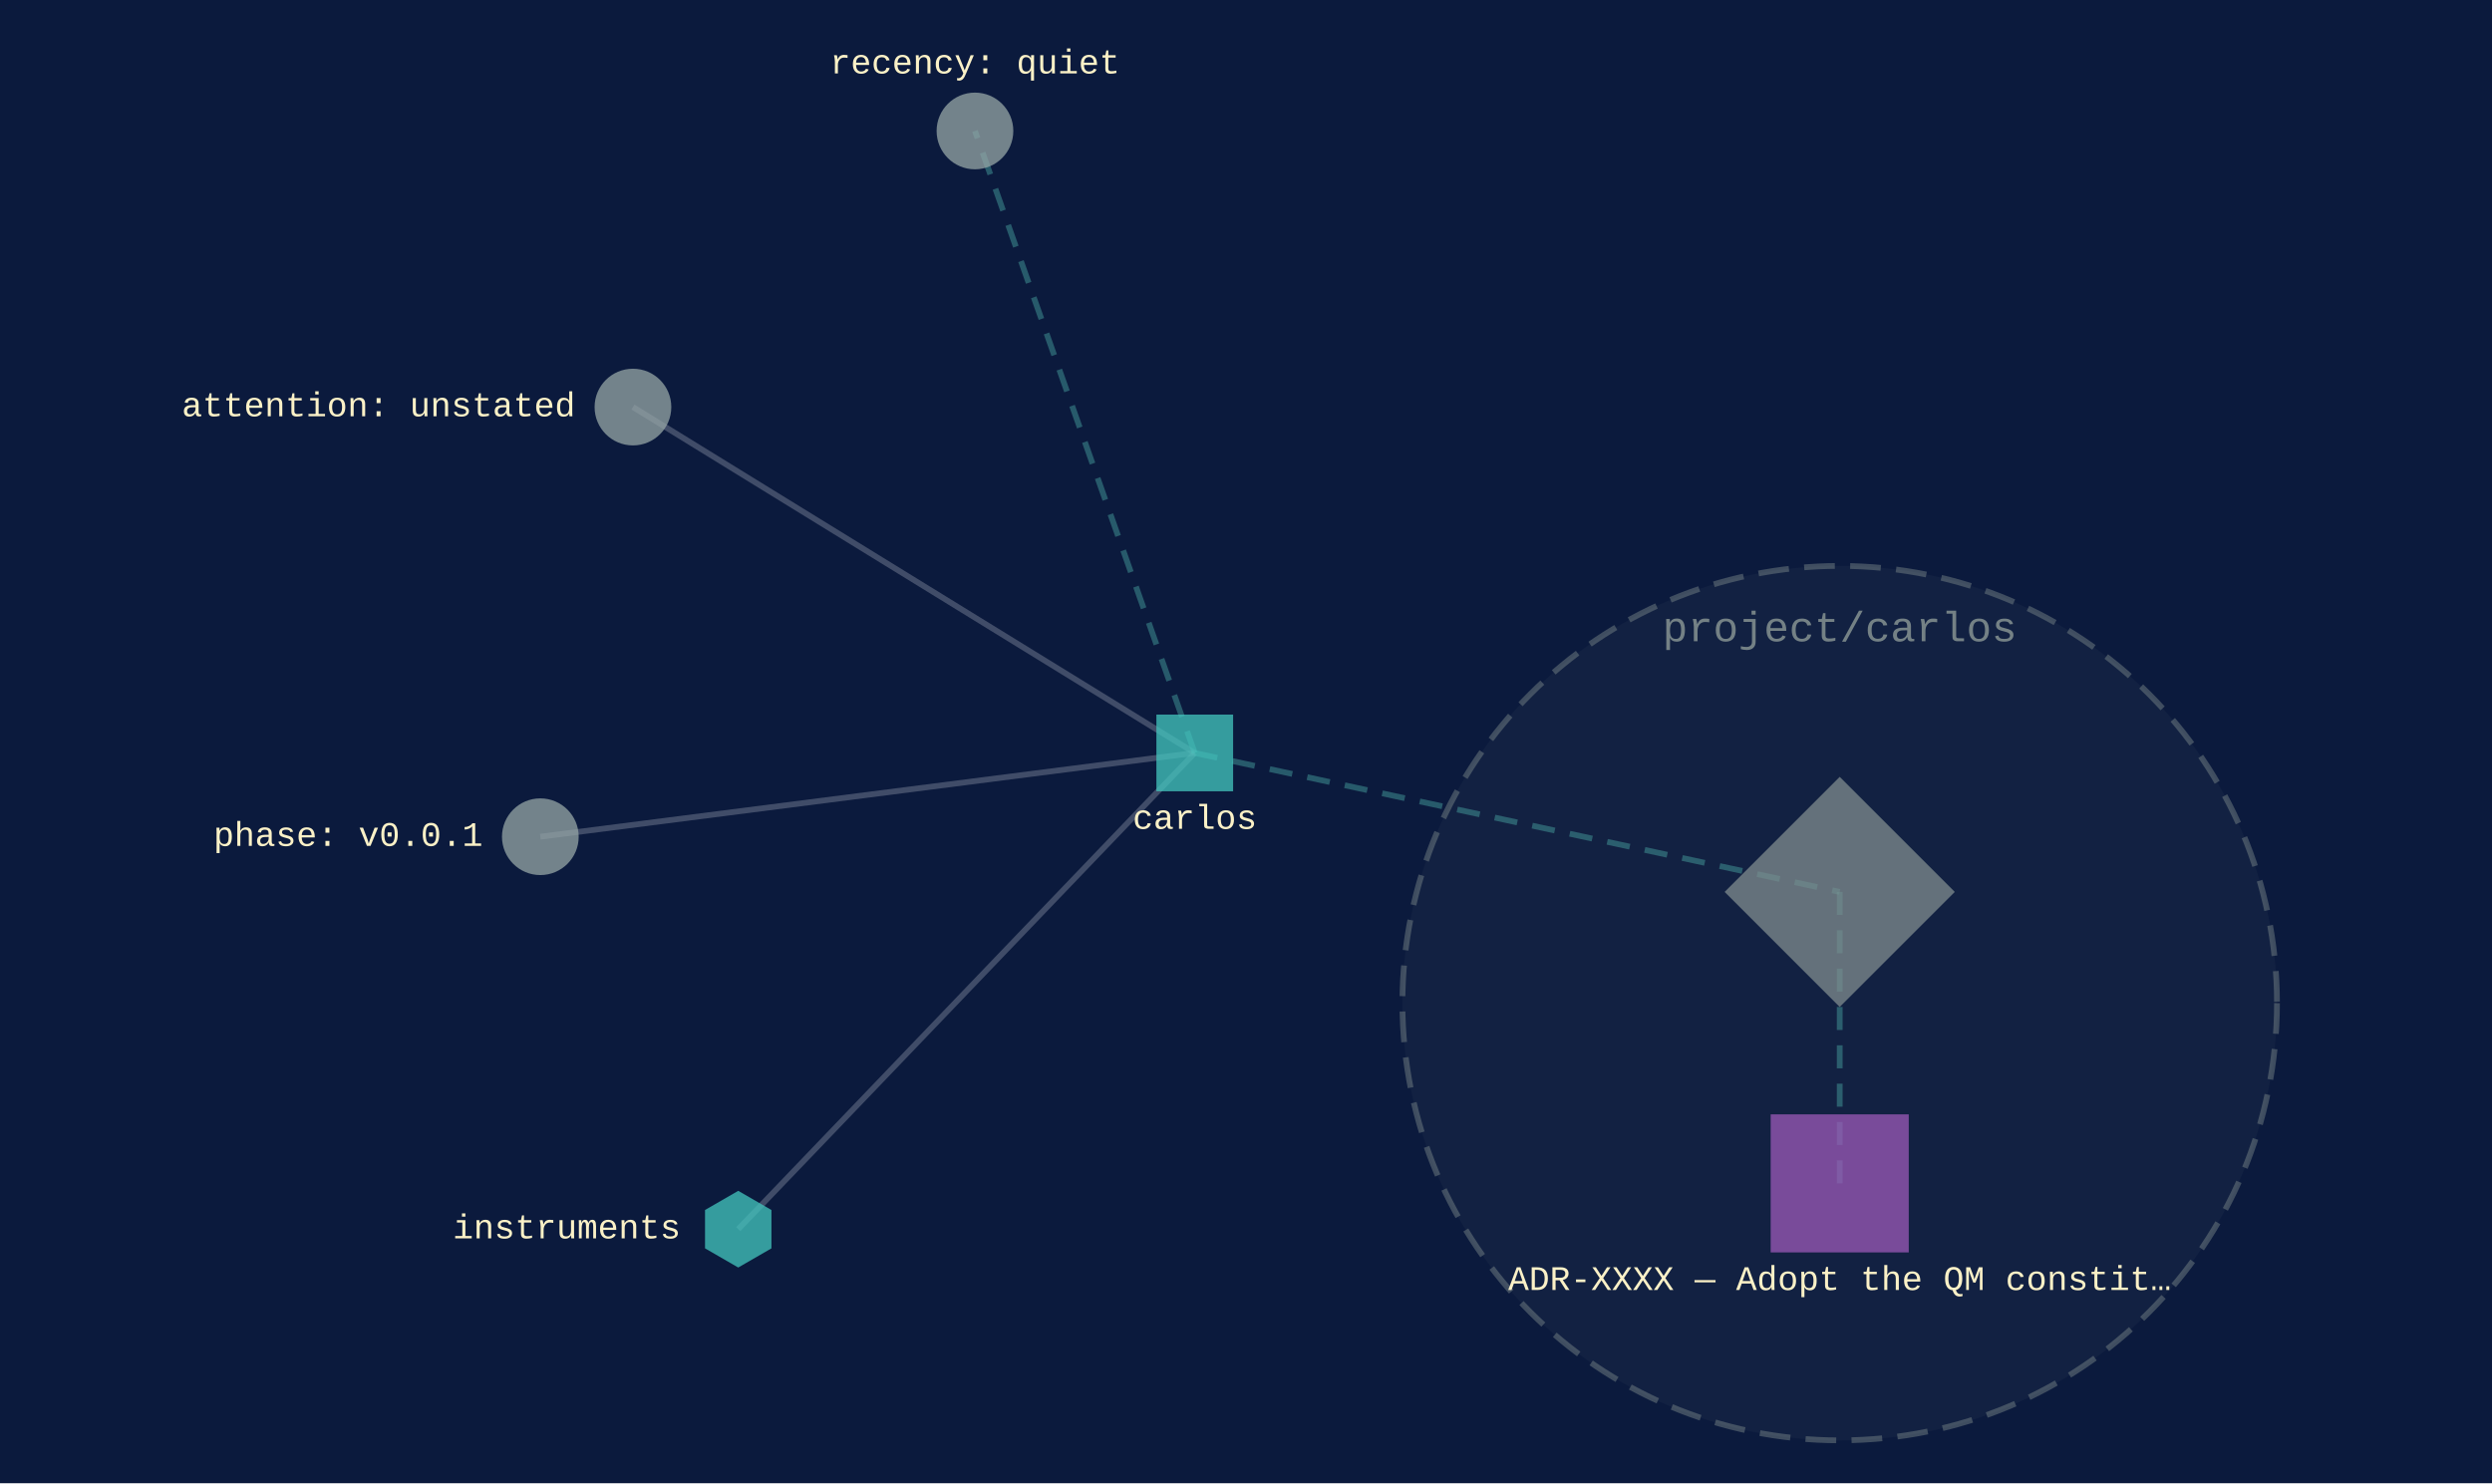
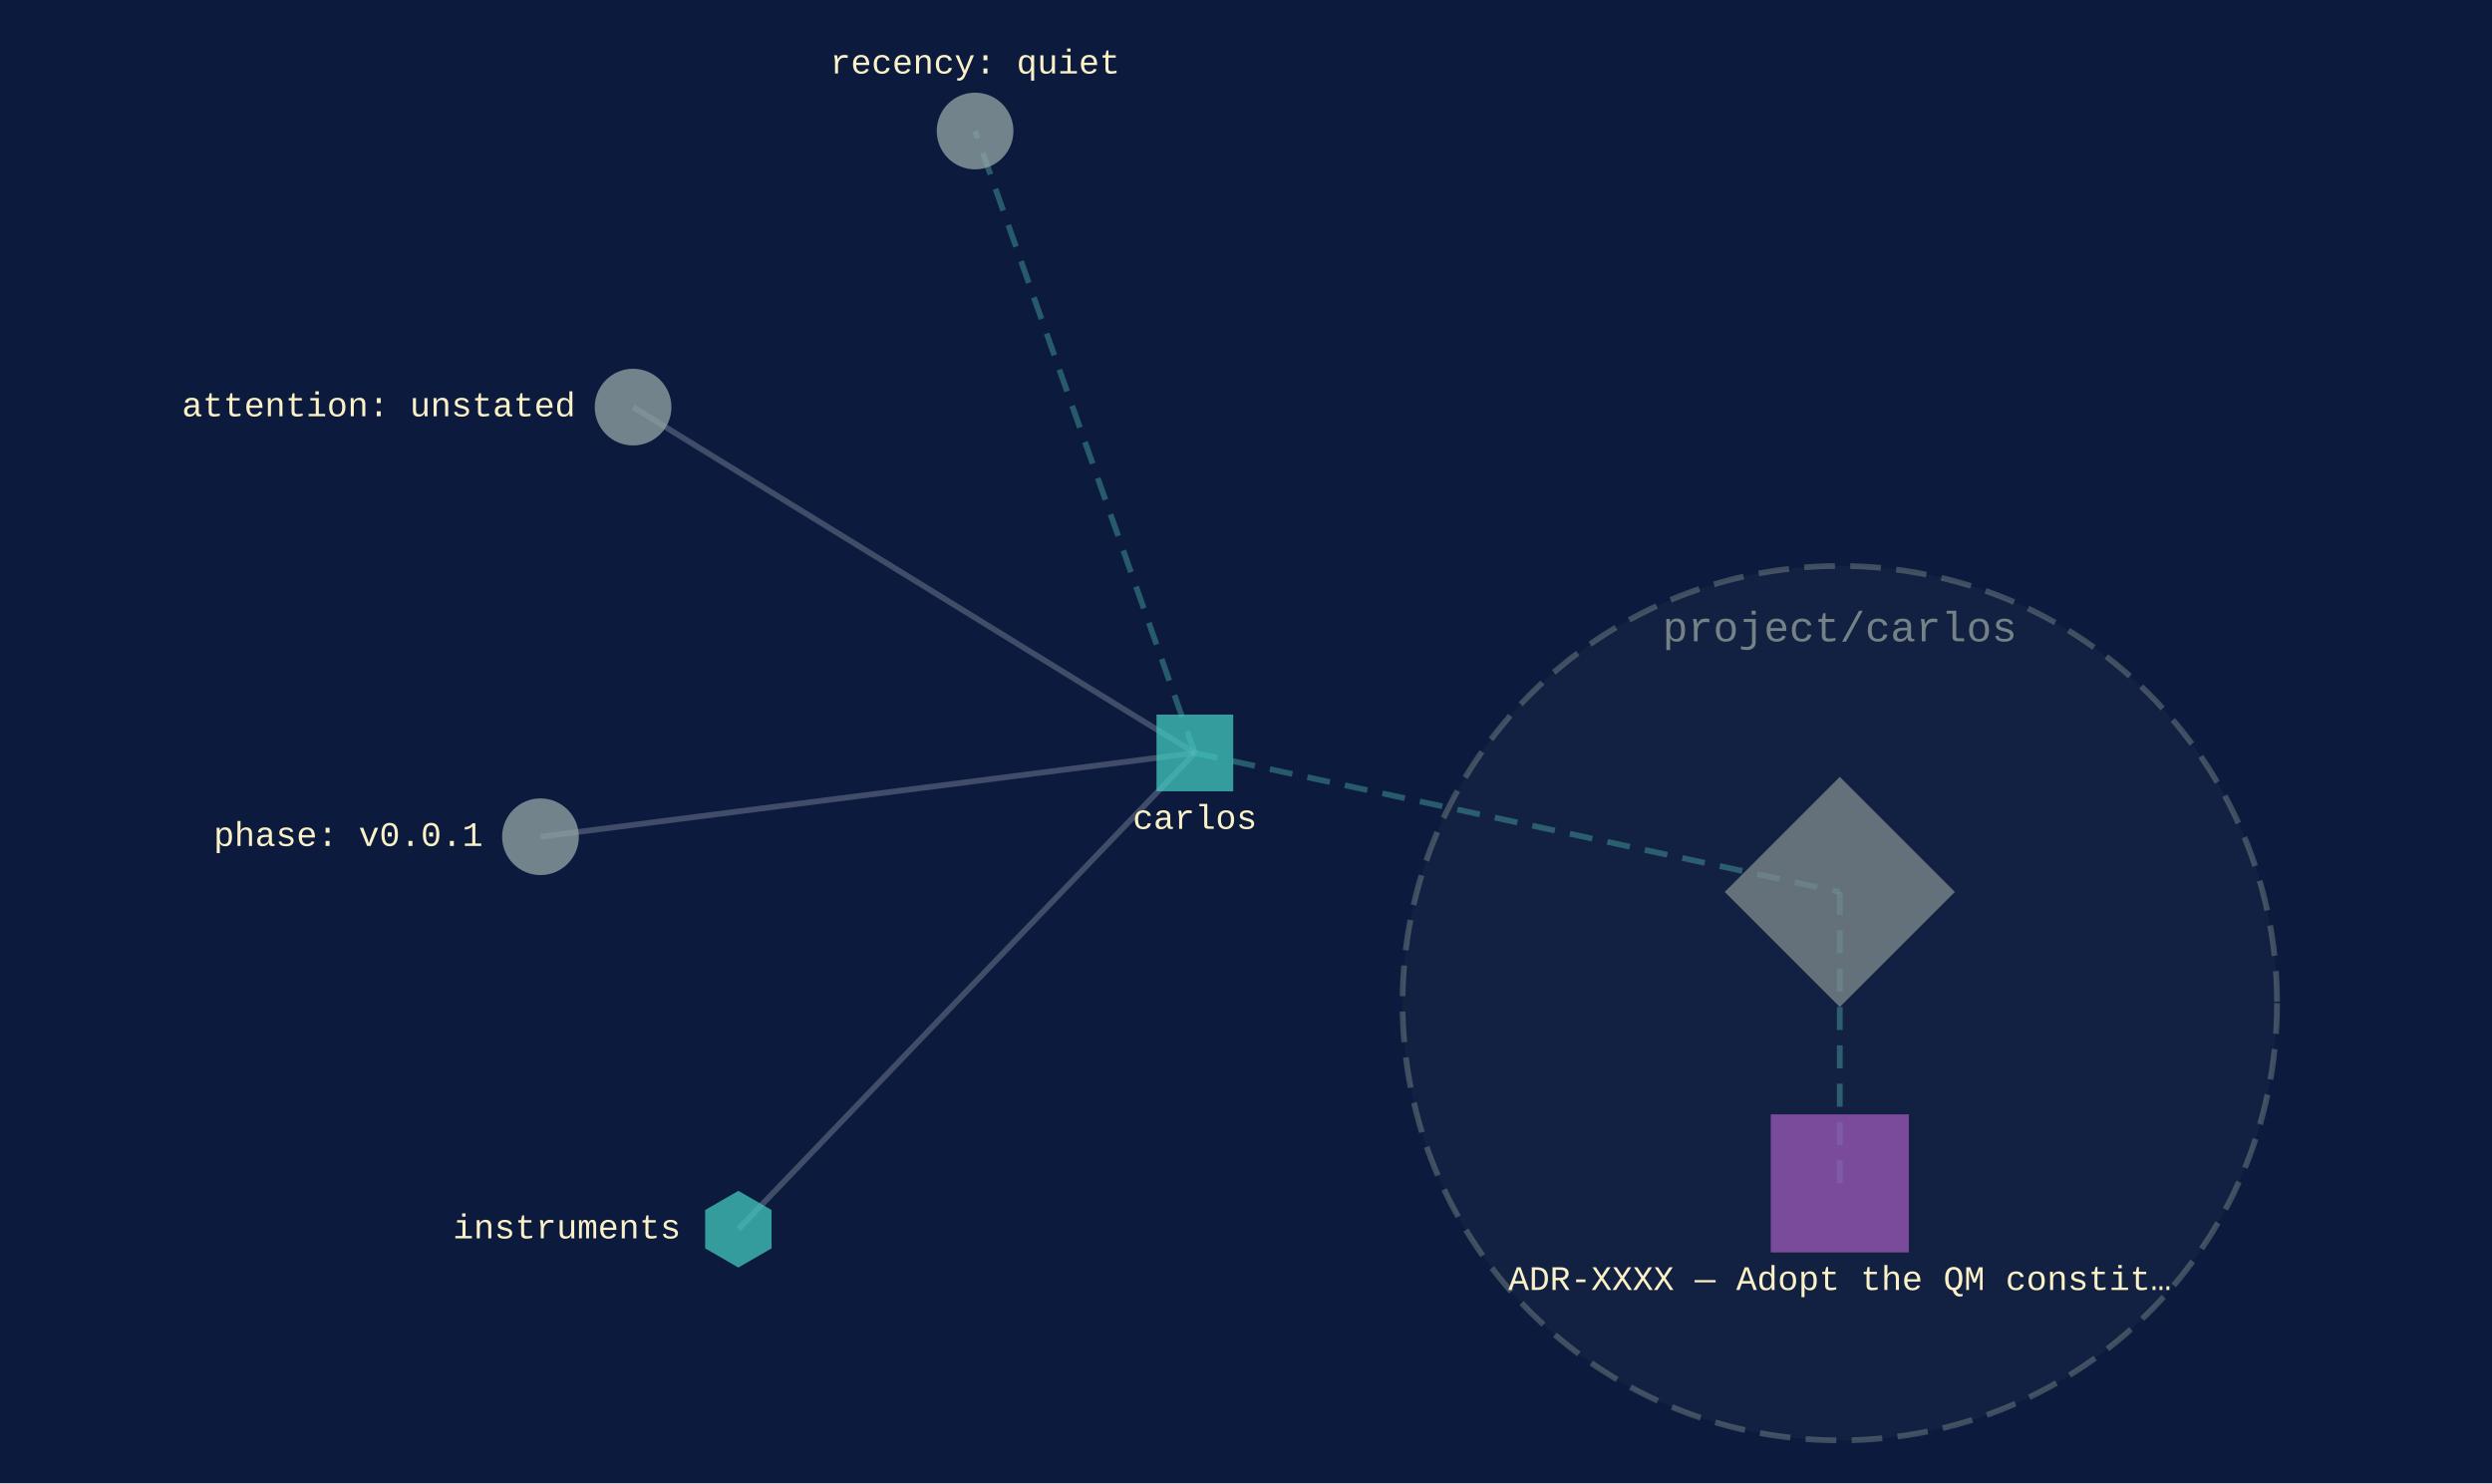
<svg xmlns="http://www.w3.org/2000/svg" width="1396" height="831" viewBox="0 0 1396 831" data-drawn="true" style="fill:rgb(0, 0, 0);fill-opacity:1;stroke:none;stroke-width:1px;stroke-opacity:1;stroke-dasharray:none;font-family:Consolas, Monaco, &quot;Courier New&quot;, monospace;font-size:16px;font-weight:400;text-anchor:start;visibility:visible">
  <rect width="100%" height="100%" fill="rgb(11, 26, 61)" />
-   <g transform="translate(669.292,421.8546) scale(2.148807)">
+   <g transform="translate(669.3559,421.8696) scale(2.148723)">
    <g class="compound-backgrounds">
      <g class="compound-group depth-0">
        <circle cx="168.14" cy="65.237" r="114" fill="rgba(127, 140, 141, 0.07)" stroke="rgba(127, 140, 141, 0.45)" stroke-width="1.5" stroke-dasharray="8,4" style="fill:rgba(127, 140, 141, 0.07);stroke:rgba(127, 140, 141, 0.45);stroke-width:1.5px;stroke-dasharray:8px, 4px" />
-         <text text-anchor="middle" dominant-baseline="central" data-base-size="11" font-size="11" fill="rgba(127, 140, 141, 0.9)" style="fill:rgba(127, 140, 141, 0.9);font-size:11px;text-anchor:middle;display:block;dominant-baseline:central" x="168.14" y="-32.046">project/carlos</text>
+         <text text-anchor="middle" dominant-baseline="central" data-base-size="11" font-size="11" fill="rgba(127, 140, 141, 0.9)" style="fill:rgba(127, 140, 141, 0.9);font-size:11px;text-anchor:middle;display:block;dominant-baseline:central" x="168.14" y="-32.047">project/carlos</text>
      </g>
    </g>
    <g class="links">
      <line class="stream-edge" data-from="repo::carlos" data-to="family::instruments" data-style="solid" x1="0" y1="0" x2="-119.013" y2="124.176" stroke="#8a93a6" stroke-opacity="0.42" stroke-width="1.5" opacity="1" style="stroke:rgb(138, 147, 166);stroke-width:1.5px;stroke-opacity:0.42" />
      <line class="stream-edge" data-from="repo::carlos" data-to="phase::v0.0.1" data-style="solid" x1="0" y1="0" x2="-170.607" y2="21.847" stroke="#8a93a6" stroke-opacity="0.42" stroke-width="1.5" opacity="1" style="stroke:rgb(138, 147, 166);stroke-width:1.5px;stroke-opacity:0.42" />
      <line class="stream-edge" data-from="repo::carlos" data-to="attention::unstated" data-style="solid" x1="0" y1="0" x2="-146.463" y2="-90.181" stroke="#8a93a6" stroke-opacity="0.42" stroke-width="1.5" opacity="1" style="stroke:rgb(138, 147, 166);stroke-width:1.5px;stroke-opacity:0.42" />
      <line class="stream-edge" data-from="repo::carlos" data-to="recency::quiet" data-style="dashed" x1="0" y1="0" x2="-57.3" y2="-162.175" stroke="#4fb3ad" stroke-opacity="0.42" stroke-width="1.5" opacity="1" stroke-dasharray="6,4" style="stroke:rgb(79, 179, 173);stroke-width:1.5px;stroke-opacity:0.42;stroke-dasharray:6px, 4px" />
      <line class="stream-edge" data-from="repo::carlos" data-to="branch::project/carlos" data-style="dashed" x1="0" y1="0" x2="168.14" y2="36.237" stroke="#4fb3ad" stroke-opacity="0.42" stroke-width="1.5" opacity="1" stroke-dasharray="6,4" style="stroke:rgb(79, 179, 173);stroke-width:1.5px;stroke-opacity:0.42;stroke-dasharray:6px, 4px" />
      <line class="stream-edge" data-from="branch::project/carlos" data-to="record::adr/DRAFT-adopt-the-qm-constitution.md" data-style="dashed" x1="168.14" y1="36.237" x2="168.14" y2="112.237" stroke="#4fb3ad" stroke-opacity="0.42" stroke-width="1.5" opacity="1" stroke-dasharray="6,4" style="stroke:rgb(79, 179, 173);stroke-width:1.5px;stroke-opacity:0.42;stroke-dasharray:6px, 4px" />
    </g>
    <g class="nodes">
      <g class="graph-node" data-node-id="repo::carlos" transform="scale(1,1)" opacity="1">
        <path d="M -10 -10 L 10 -10 L 10 10 L -10 10 Z" fill="#43c6bf" data-base-fill="#43c6bf" fill-opacity="0.75" stroke="#fff" stroke-width="0" style="fill:rgb(67, 198, 191);fill-opacity:0.75;stroke:rgb(255, 255, 255);stroke-width:0px" />
      </g>
      <g class="graph-node" data-node-id="family::instruments" transform="translate(-119.0135, 124.1764) scale(1,1)" opacity="1">
        <path d="M 0 -10 L 8.66 -5 L 8.66 5 L 0 10 L -8.66 5 L -8.66 -5 Z" fill="#43c6bf" data-base-fill="#43c6bf" fill-opacity="0.75" stroke="#fff" stroke-width="0" style="fill:rgb(67, 198, 191);fill-opacity:0.75;stroke:rgb(255, 255, 255);stroke-width:0px" />
      </g>
      <g class="graph-node" data-node-id="phase::v0.0.1" transform="translate(-170.6069, 21.84706) scale(1,1)" opacity="1">
        <path d="M 10 0 A 10 10 0 1 1 -10 0 A 10 10 0 1 1 10 0 Z" fill="#95a5a6" data-base-fill="#95a5a6" fill-opacity="0.75" stroke="#fff" stroke-width="0" style="fill:rgb(149, 165, 166);fill-opacity:0.75;stroke:rgb(255, 255, 255);stroke-width:0px" />
      </g>
      <g class="graph-node" data-node-id="attention::unstated" transform="translate(-146.463, -90.18085) scale(1,1)" opacity="1">
        <path d="M 10 0 A 10 10 0 1 1 -10 0 A 10 10 0 1 1 10 0 Z" fill="#95a5a6" data-base-fill="#95a5a6" fill-opacity="0.75" stroke="#fff" stroke-width="0" style="fill:rgb(149, 165, 166);fill-opacity:0.75;stroke:rgb(255, 255, 255);stroke-width:0px" />
      </g>
      <g class="graph-node" data-node-id="recency::quiet" transform="translate(-57.30005, -162.1749) scale(1,1)" opacity="1">
        <path d="M 10 0 A 10 10 0 1 1 -10 0 A 10 10 0 1 1 10 0 Z" fill="#95a5a6" data-base-fill="#95a5a6" fill-opacity="0.75" stroke="#fff" stroke-width="0" style="fill:rgb(149, 165, 166);fill-opacity:0.75;stroke:rgb(255, 255, 255);stroke-width:0px" />
      </g>
      <g class="graph-node" data-node-id="branch::project/carlos" transform="translate(168.1395, 36.23684) scale(1,1)" opacity="1">
        <path d="M 0 -30 L 30 0 L 0 30 L -30 0 Z" fill="#7f8c8d" data-base-fill="#7f8c8d" fill-opacity="0.75" stroke="#fff" stroke-width="0" style="fill:rgb(127, 140, 141);fill-opacity:0.75;stroke:rgb(255, 255, 255);stroke-width:0px" />
      </g>
      <g class="graph-node" data-node-id="record::adr/DRAFT-adopt-the-qm-constitution.md" transform="translate(168.1395, 112.2368) scale(1,1)" opacity="1">
        <path d="M -18 -18 L 18 -18 L 18 18 L -18 18 Z" fill="#9b59b6" data-base-fill="#9b59b6" fill-opacity="0.75" stroke="#fff" stroke-width="0" style="fill:rgb(155, 89, 182);fill-opacity:0.75;stroke:rgb(255, 255, 255);stroke-width:0px" />
      </g>
    </g>
    <g class="labels">
      <text data-node-id="repo::carlos" font-size="9" fill="#fbf1c7" x="0" y="15" text-anchor="middle" dominant-baseline="hanging" opacity="1" style="fill:rgb(251, 241, 199);font-size:9px;text-anchor:middle;display:block;dominant-baseline:hanging" visibility="visible">carlos</text>
      <text data-node-id="family::instruments" font-size="9" fill="#fbf1c7" x="-134.013" y="124.176" text-anchor="end" dominant-baseline="central" opacity="1" style="fill:rgb(251, 241, 199);font-size:9px;text-anchor:end;display:block;dominant-baseline:central" visibility="visible">instruments</text>
      <text data-node-id="phase::v0.0.1" font-size="9" fill="#fbf1c7" x="-185.607" y="21.847" text-anchor="end" dominant-baseline="central" opacity="1" style="fill:rgb(251, 241, 199);font-size:9px;text-anchor:end;display:block;dominant-baseline:central" visibility="visible">phase: v0.0.1</text>
      <text data-node-id="attention::unstated" font-size="9" fill="#fbf1c7" x="-161.463" y="-90.181" text-anchor="end" dominant-baseline="central" opacity="1" style="fill:rgb(251, 241, 199);font-size:9px;text-anchor:end;display:block;dominant-baseline:central" visibility="visible">attention: unstated</text>
      <text data-node-id="recency::quiet" font-size="9" fill="#fbf1c7" x="-57.3" y="-177.175" text-anchor="middle" dominant-baseline="auto" opacity="1" style="fill:rgb(251, 241, 199);font-size:9px;text-anchor:middle;display:block" visibility="visible">recency: quiet</text>
      <text data-node-id="branch::project/carlos" font-size="9" fill="#fbf1c7" x="168.14" y="78.237" text-anchor="middle" dominant-baseline="auto" opacity="1" style="fill:rgb(251, 241, 199);font-size:9px;text-anchor:middle;display:none">project/carlos</text>
      <text data-node-id="record::adr/DRAFT-adopt-the-qm-constitution.md" font-size="9" fill="#fbf1c7" x="168.14" y="135.237" text-anchor="middle" dominant-baseline="hanging" opacity="1" style="fill:rgb(251, 241, 199);font-size:9px;text-anchor:middle;display:block;dominant-baseline:hanging" visibility="visible">ADR-XXXX — Adopt the QM constit…</text>
    </g>
  </g>
  <g class="rad-layer" pointer-events="none" />
</svg>
